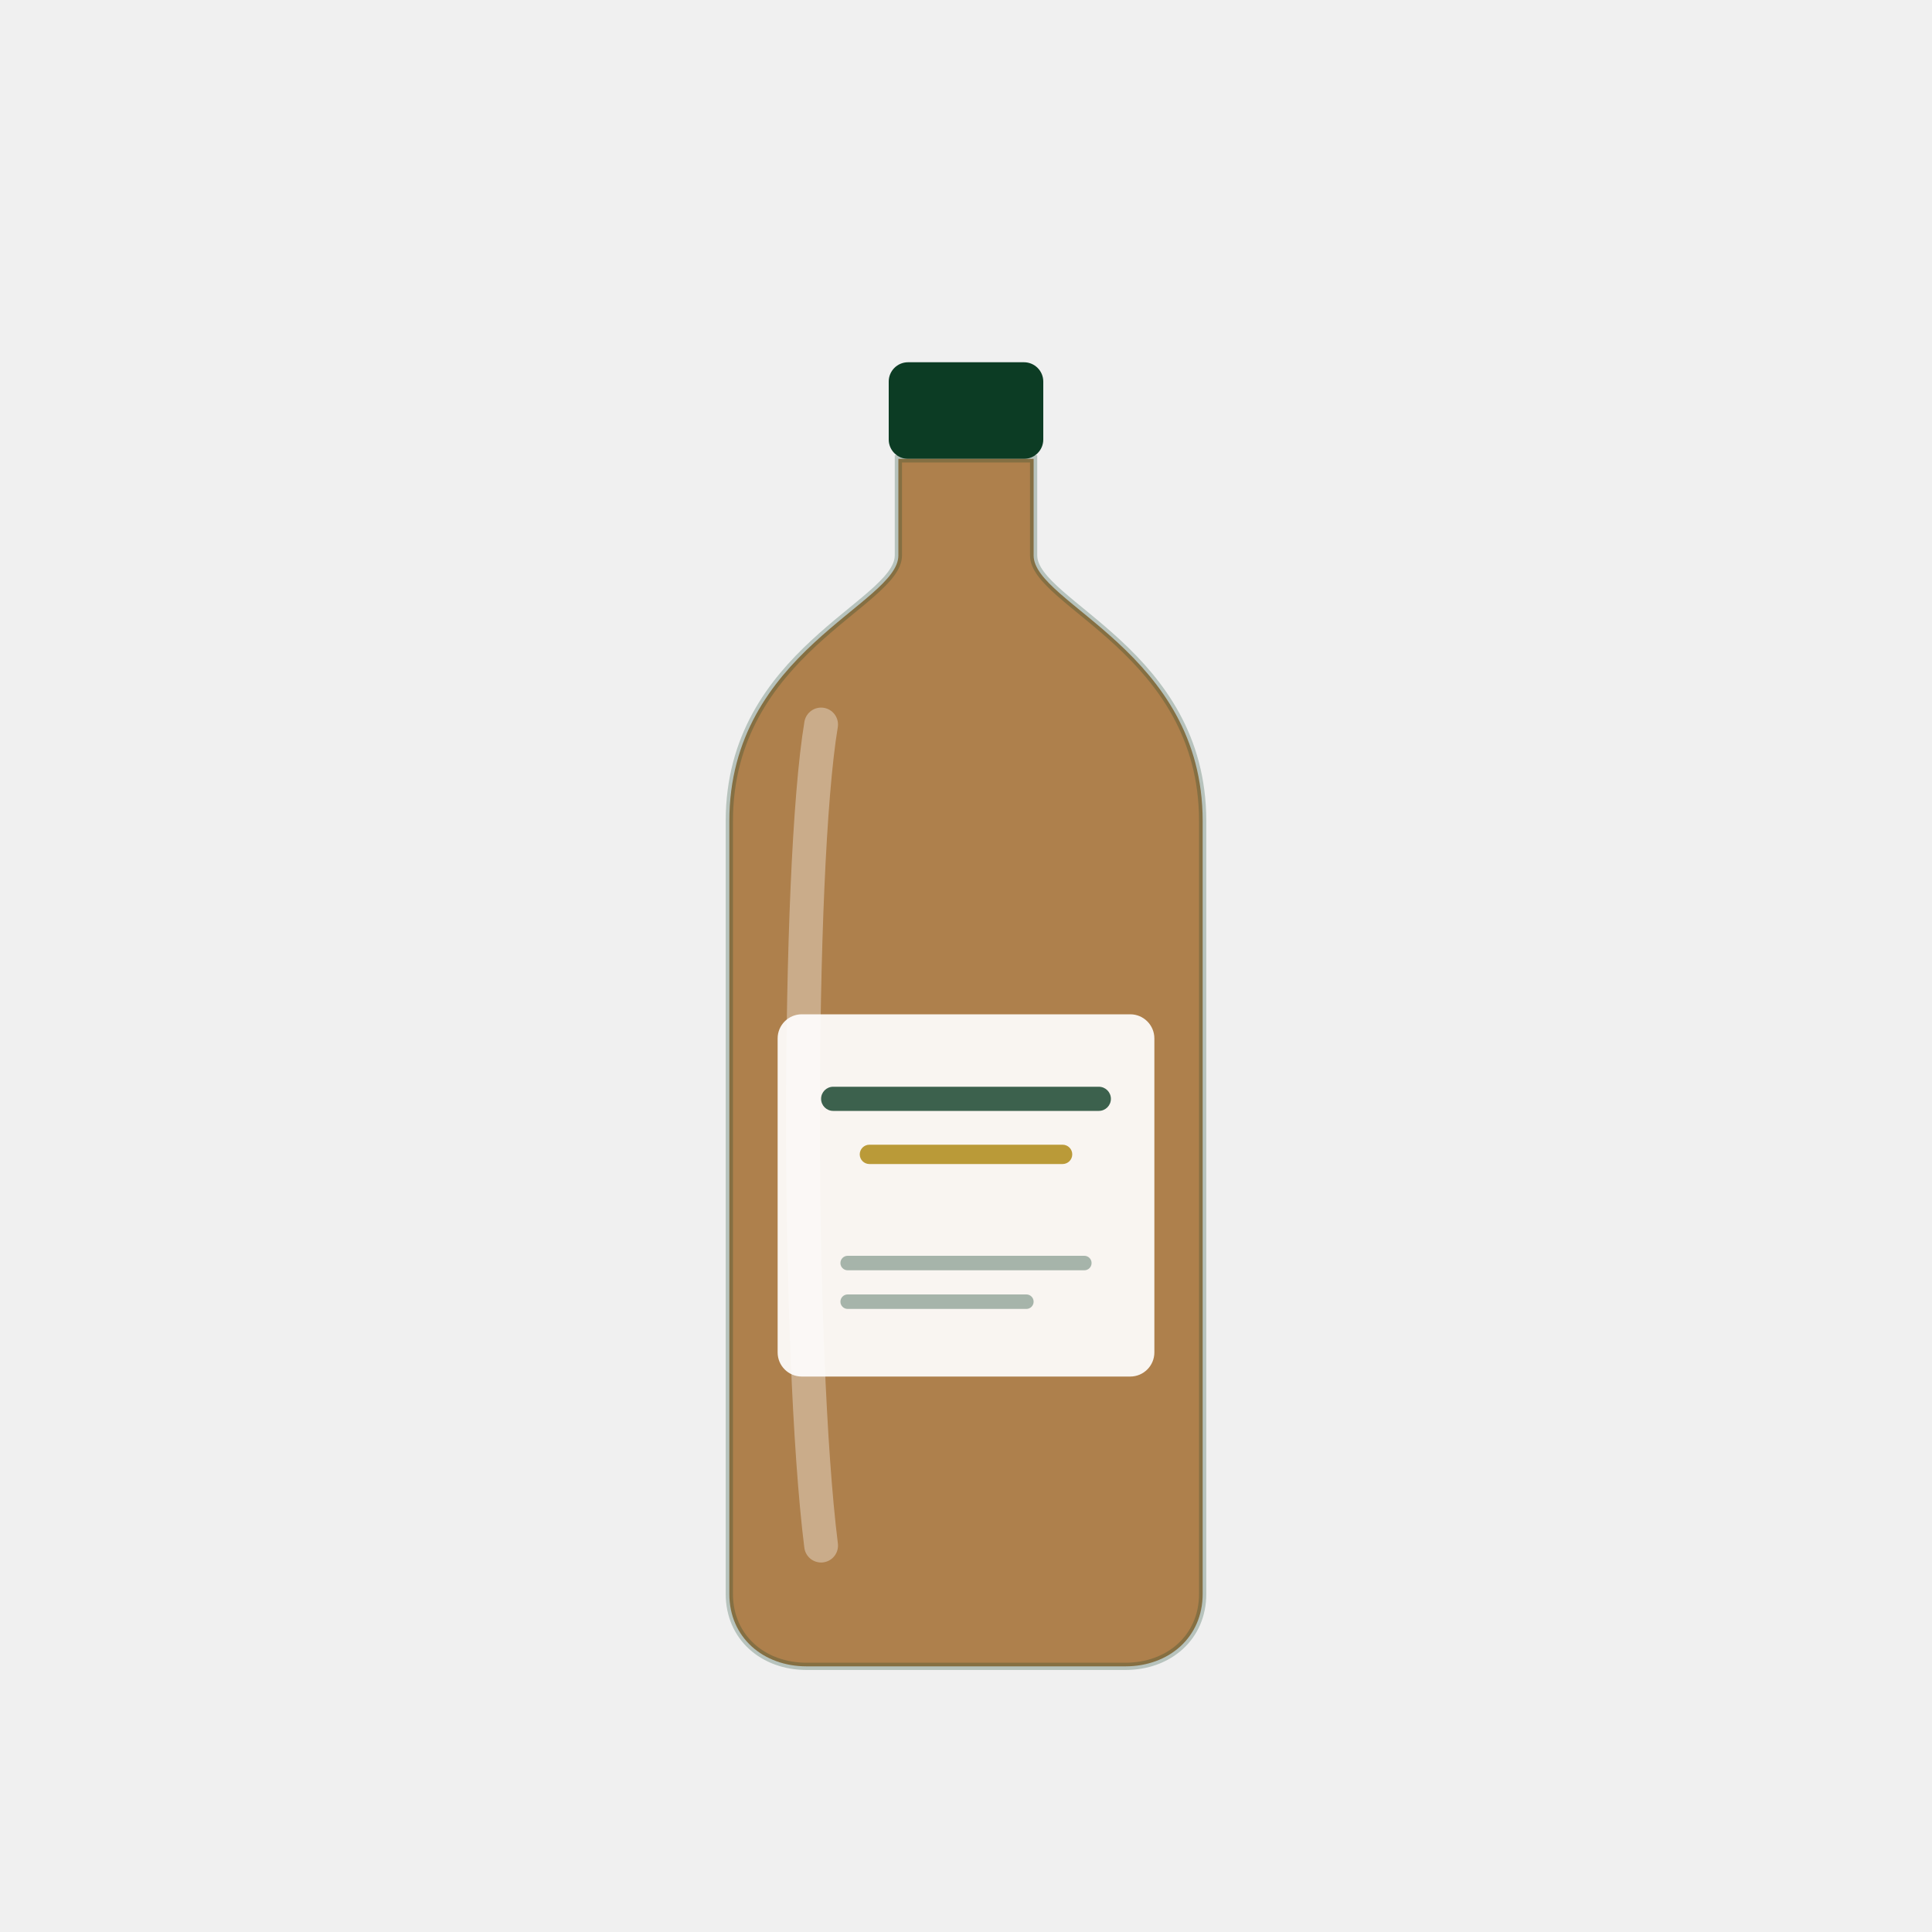
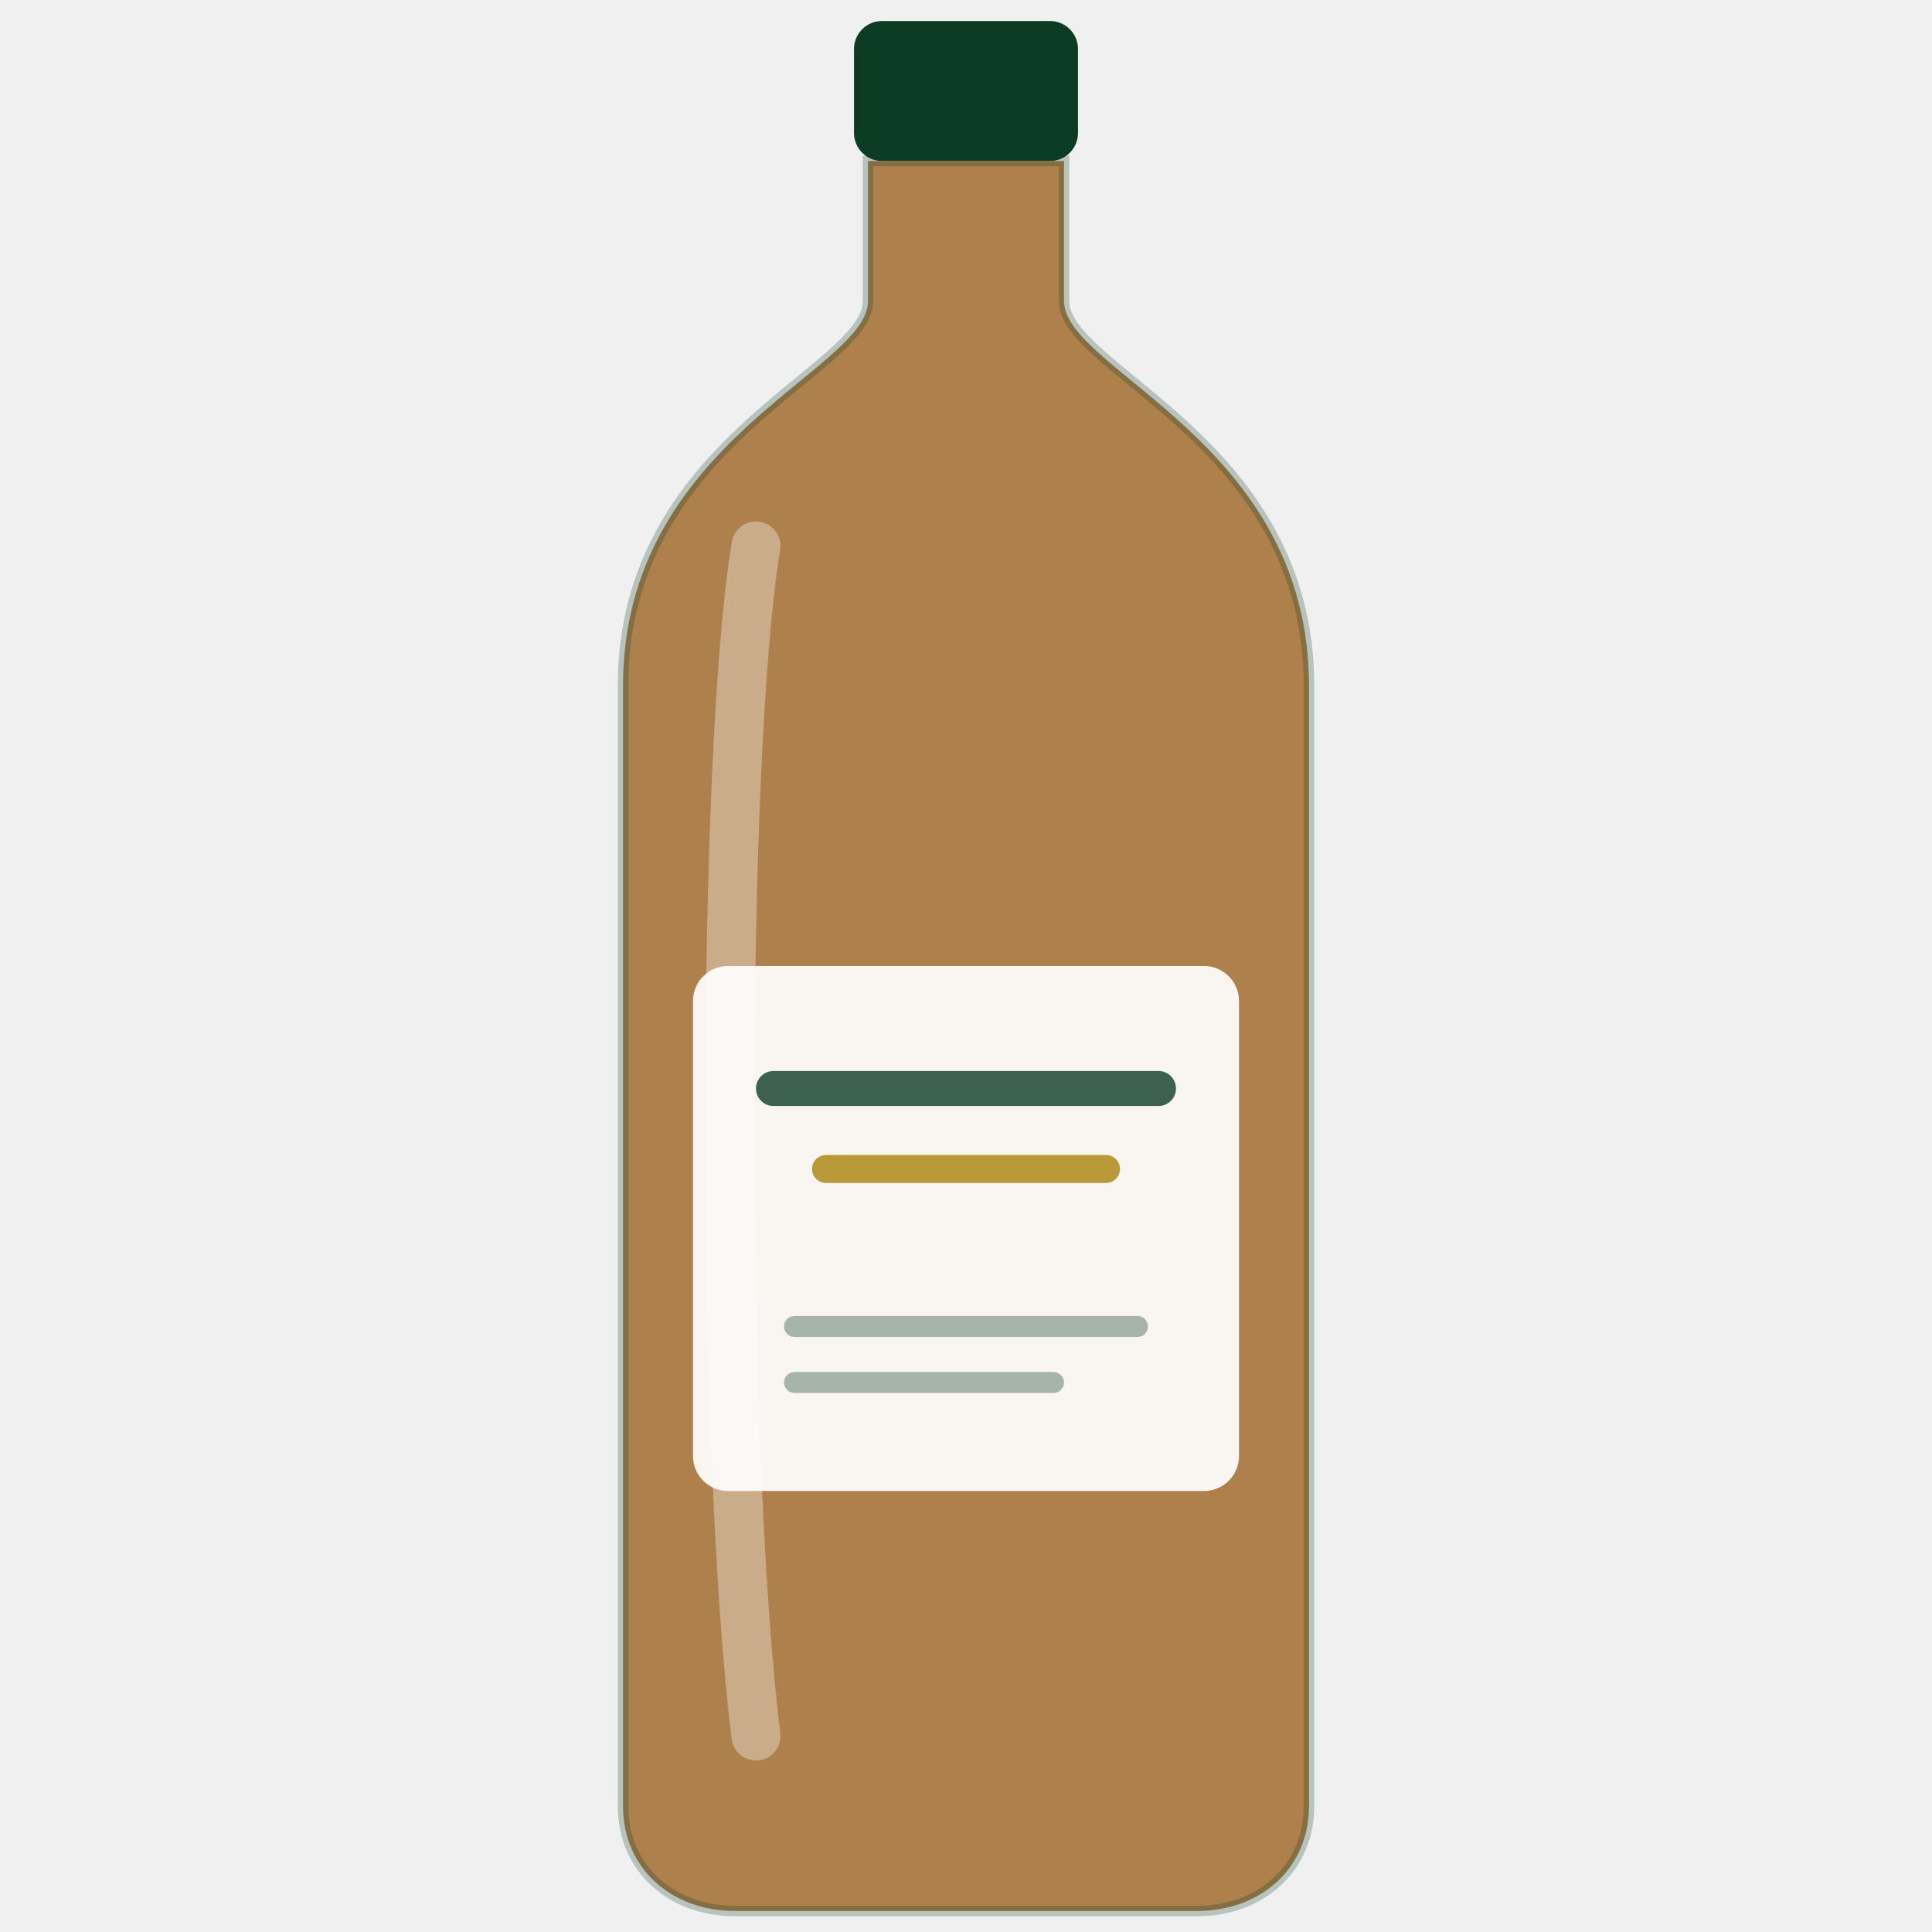
- <svg xmlns="http://www.w3.org/2000/svg" viewBox="0 0 800 800" width="800" height="800">
+ <svg xmlns="http://www.w3.org/2000/svg" viewBox="124 144 552 552" width="800" height="800">
  <rect x="368" y="150" width="64" height="40" rx="8" fill="#0C3C24" />
  <path d="M372 190h56v40c0 20 70 40 70 110v320c0 18-14 30-32 30H334c-18 0-32-12-32-30V340c0-70 70-90 70-110z" fill="#A8763E" opacity=".92" />
  <path d="M372 190h56v40c0 20 70 40 70 110v320c0 18-14 30-32 30H334c-18 0-32-12-32-30V340c0-70 70-90 70-110z" fill="none" stroke="#0C3C24" stroke-opacity=".25" stroke-width="3" />
  <rect x="322" y="420" width="156" height="150" rx="10" fill="#fff" opacity=".92" />
  <rect x="340" y="450" width="120" height="10" rx="5" fill="#0C3C24" opacity=".8" />
  <rect x="356" y="474" width="88" height="8" rx="4" fill="#B49024" opacity=".9" />
  <rect x="348" y="520" width="104" height="6" rx="3" fill="#0C3C24" opacity=".35" />
  <rect x="348" y="536" width="80" height="6" rx="3" fill="#0C3C24" opacity=".35" />
  <path d="M340 300c-10 60-10 260 0 340" stroke="#fff" stroke-opacity=".35" stroke-width="14" stroke-linecap="round" fill="none" />
</svg>
